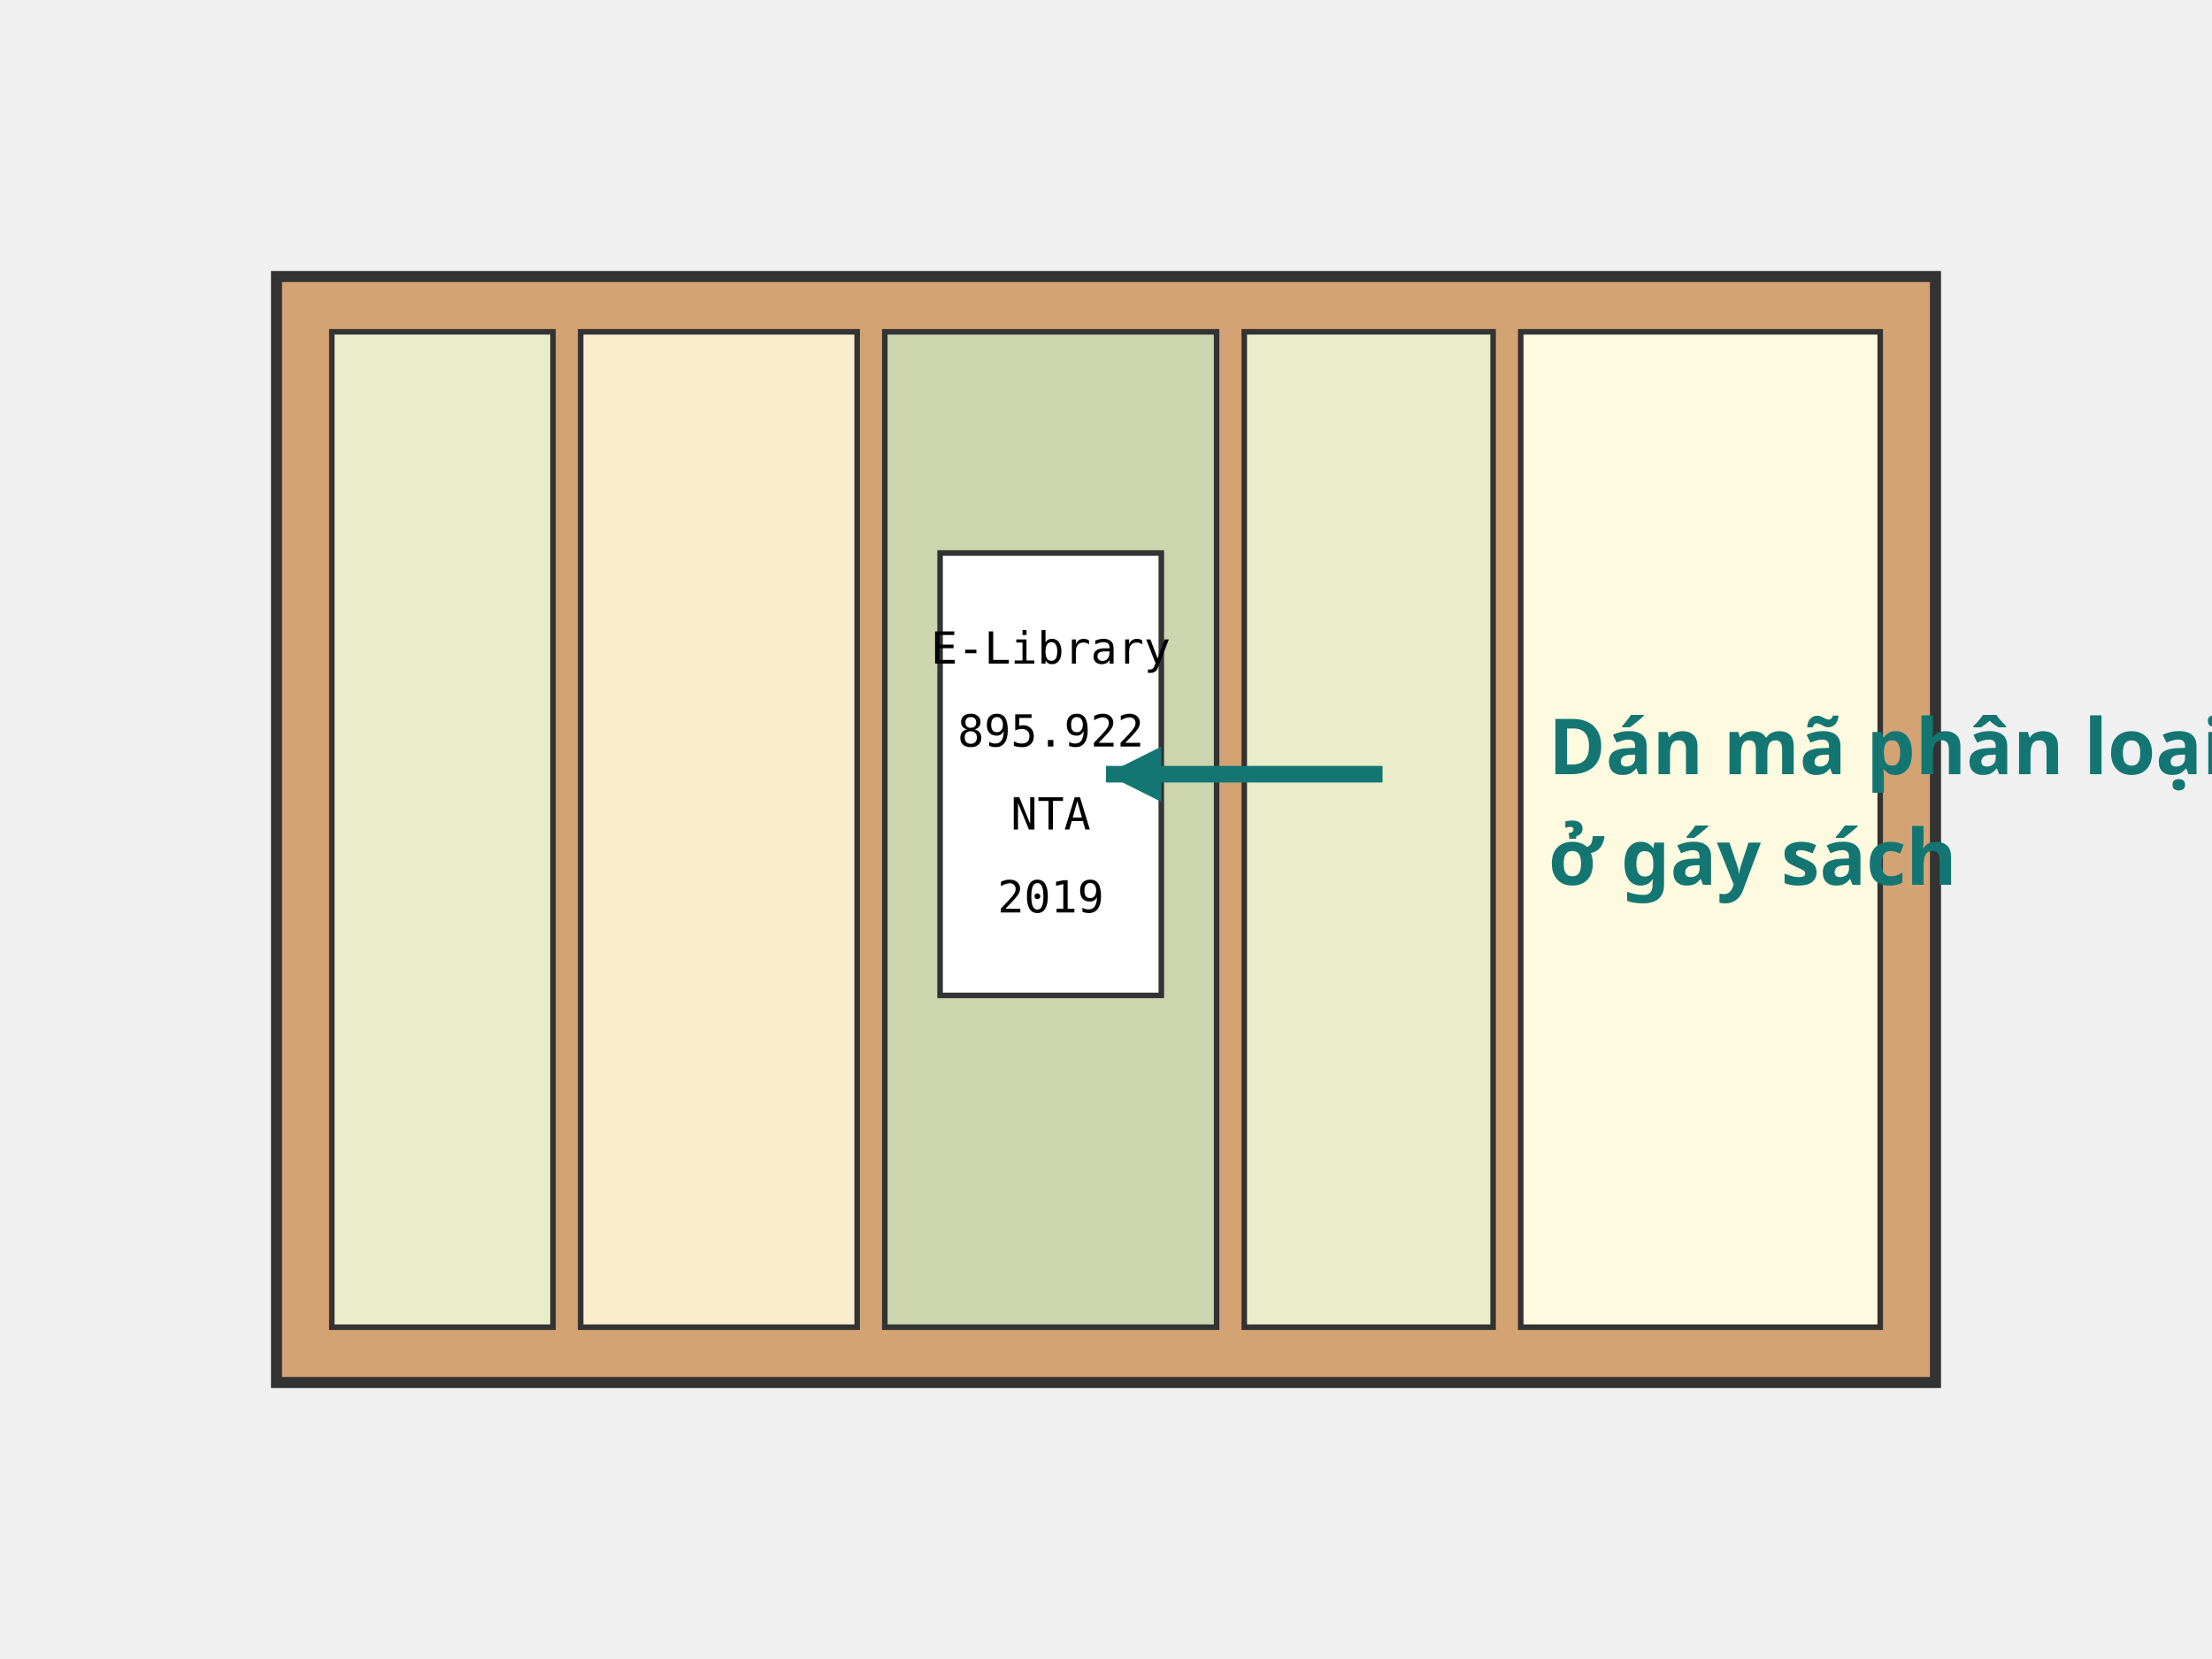
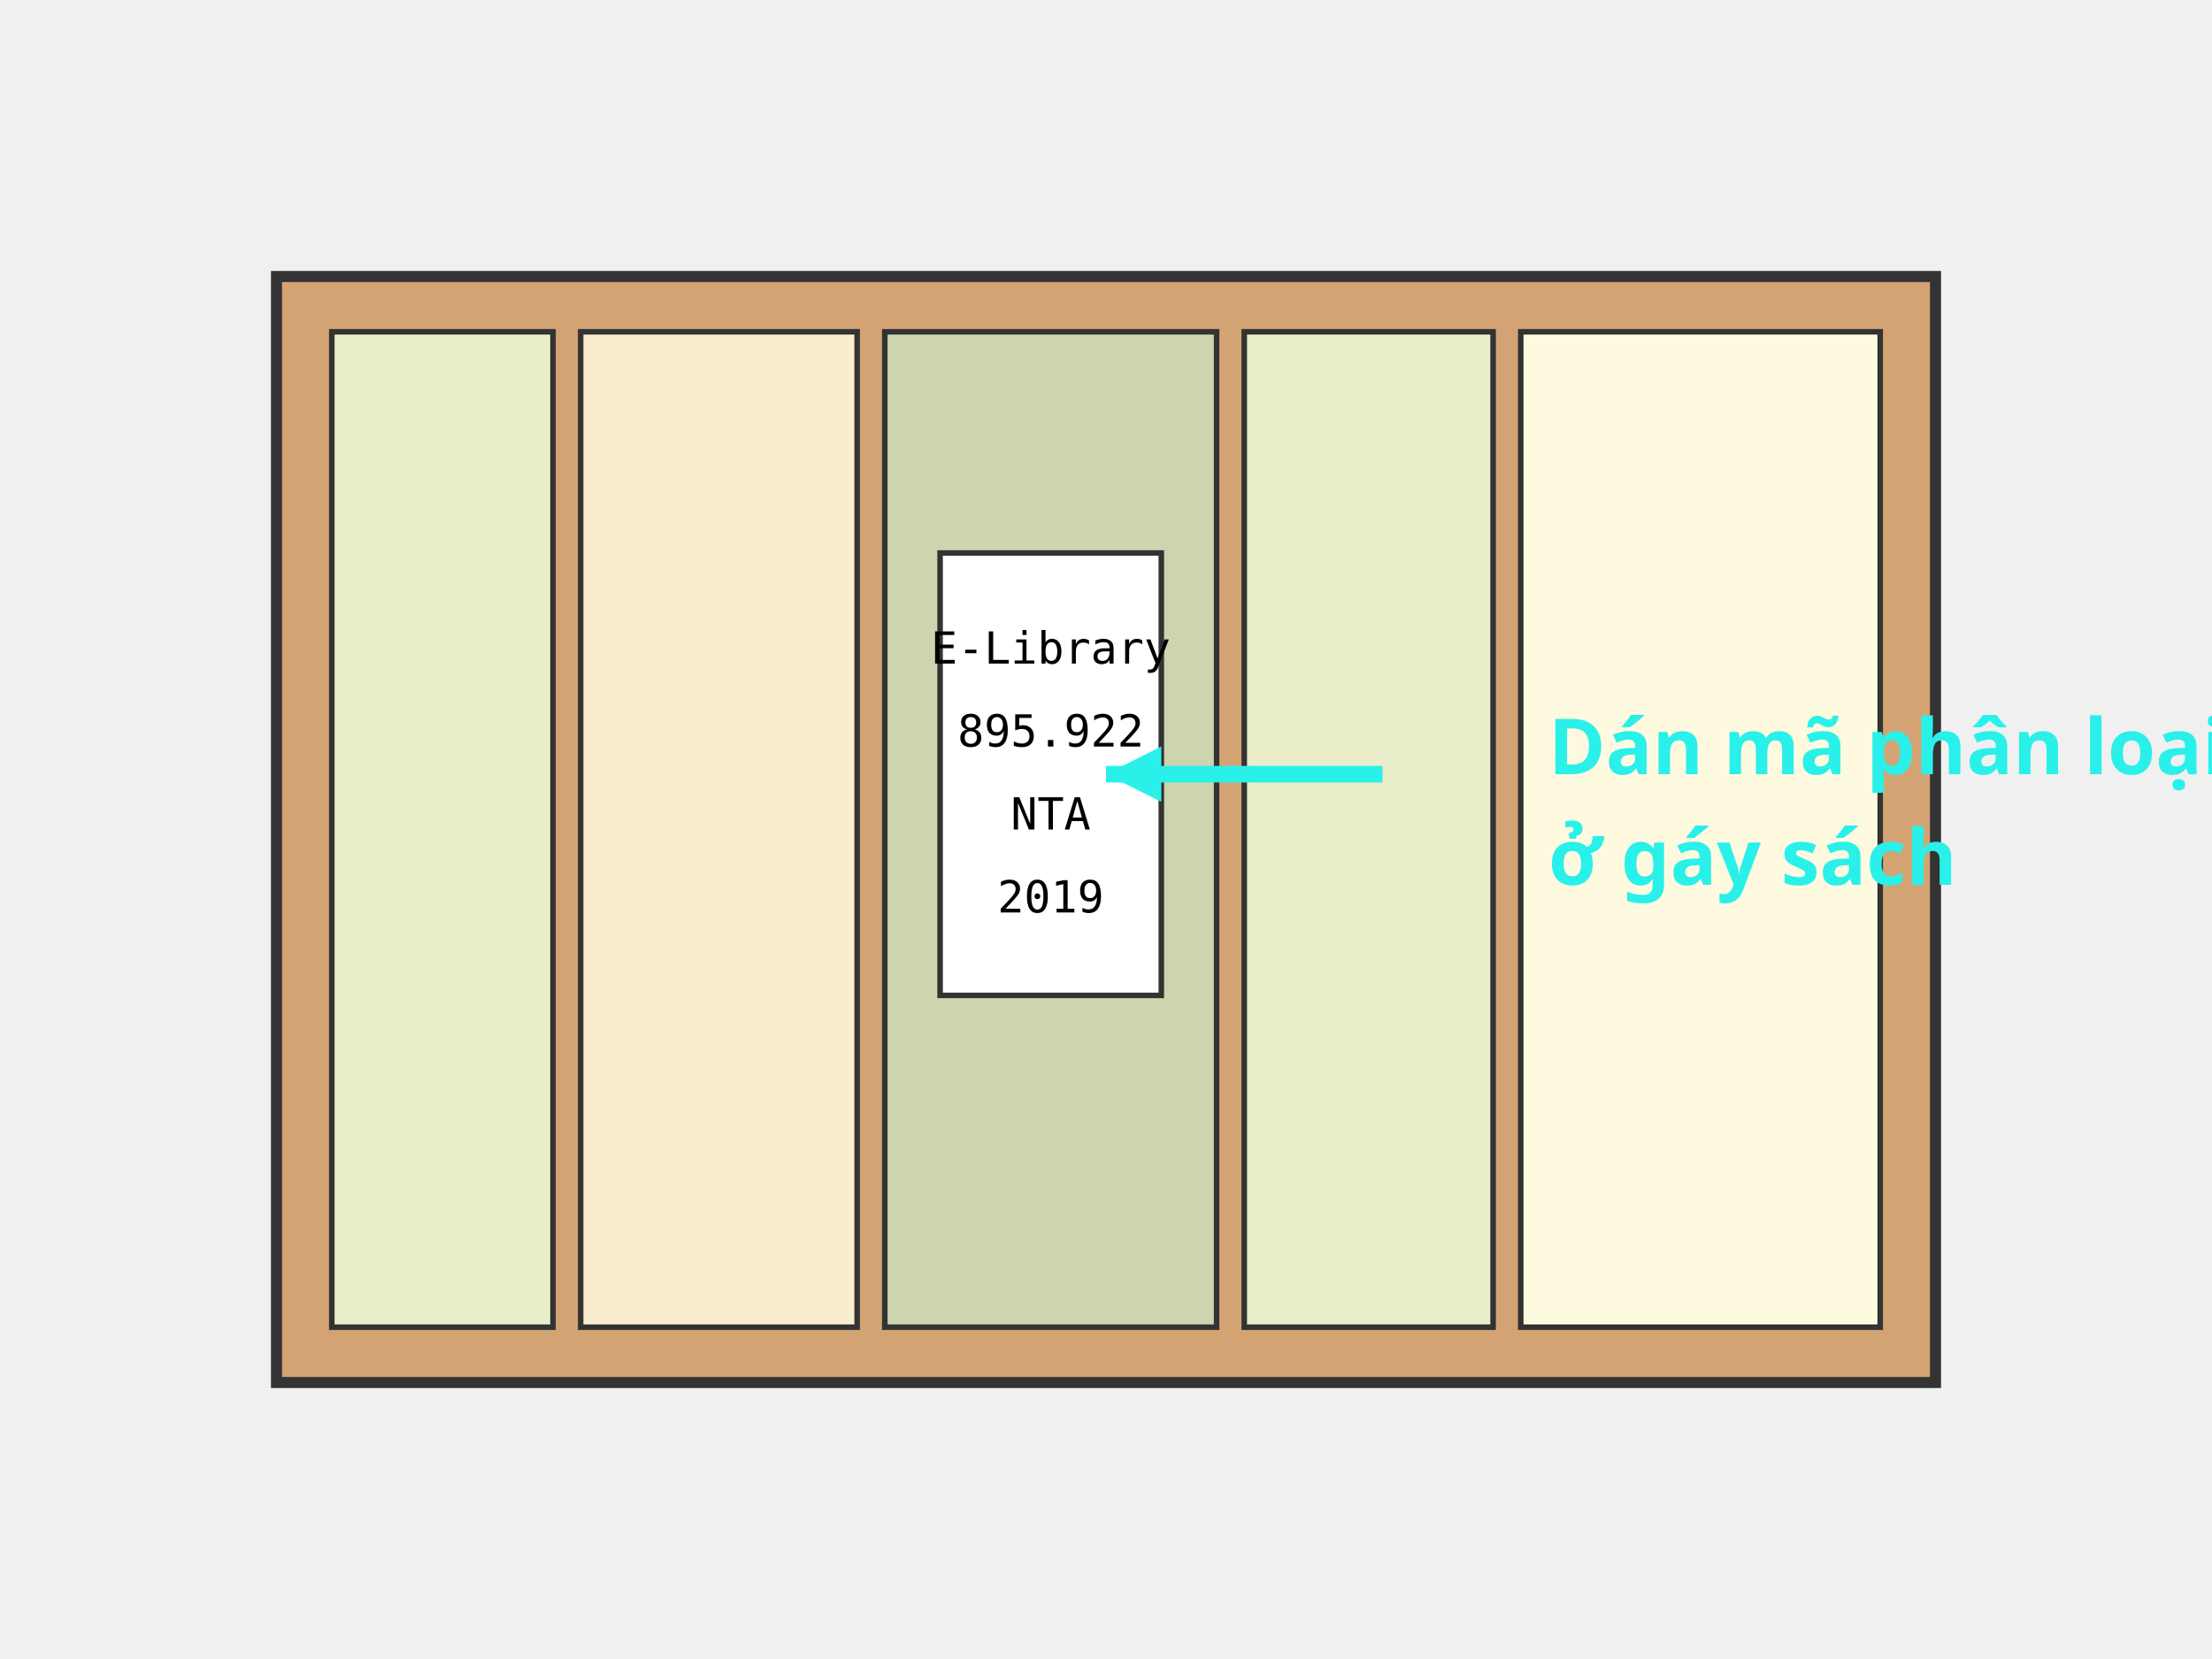
<svg xmlns="http://www.w3.org/2000/svg" width="400" height="300" viewBox="0 0 400 300" fill="none">
  <rect x="50" y="50" width="300" height="200" fill="#d4a373" stroke="#333" stroke-width="2" />
  <rect x="60" y="60" width="40" height="180" fill="#e9edc9" stroke="#333" stroke-width="1" />
  <rect x="105" y="60" width="50" height="180" fill="#faedcd" stroke="#333" stroke-width="1" />
  <rect x="160" y="60" width="60" height="180" fill="#ccd5ae" stroke="#333" stroke-width="1" />
  <rect x="225" y="60" width="45" height="180" fill="#e9edc9" stroke="#333" stroke-width="1" />
  <rect x="275" y="60" width="65" height="180" fill="#fefae0" stroke="#333" stroke-width="1" />
  <rect x="170" y="100" width="40" height="80" fill="white" stroke="#333" stroke-width="1" />
  <text x="190" y="120" font-family="monospace" font-size="8" text-anchor="middle" fill="#000">E-Library</text>
  <text x="190" y="135" font-family="monospace" font-size="8" text-anchor="middle" fill="#000">895.922</text>
  <text x="190" y="150" font-family="monospace" font-size="8" text-anchor="middle" fill="#000">NTA</text>
  <text x="190" y="165" font-family="monospace" font-size="8" text-anchor="middle" fill="#000">2019</text>
-   <path d="M250 140 L200 140" stroke="#147672" stroke-width="3" />
-   <polygon points="200,140 210,135 210,145" fill="#147672" />
-   <text x="280" y="140" font-family="sans-serif" font-size="14" fill="#147672" font-weight="bold">Dán mã phân loại</text>
-   <text x="280" y="160" font-family="sans-serif" font-size="14" fill="#147672" font-weight="bold">ở gáy sách</text>
+   <path d="M250 140 L200 140" stroke="#2af0ea" stroke-width="3" />
+   <polygon points="200,140 210,135 210,145" fill="#2af0ea" />
+   <text x="280" y="140" font-family="sans-serif" font-size="14" fill="#2af0ea" font-weight="bold">Dán mã phân loại</text>
+   <text x="280" y="160" font-family="sans-serif" font-size="14" fill="#2af0ea" font-weight="bold">ở gáy sách</text>
</svg>
